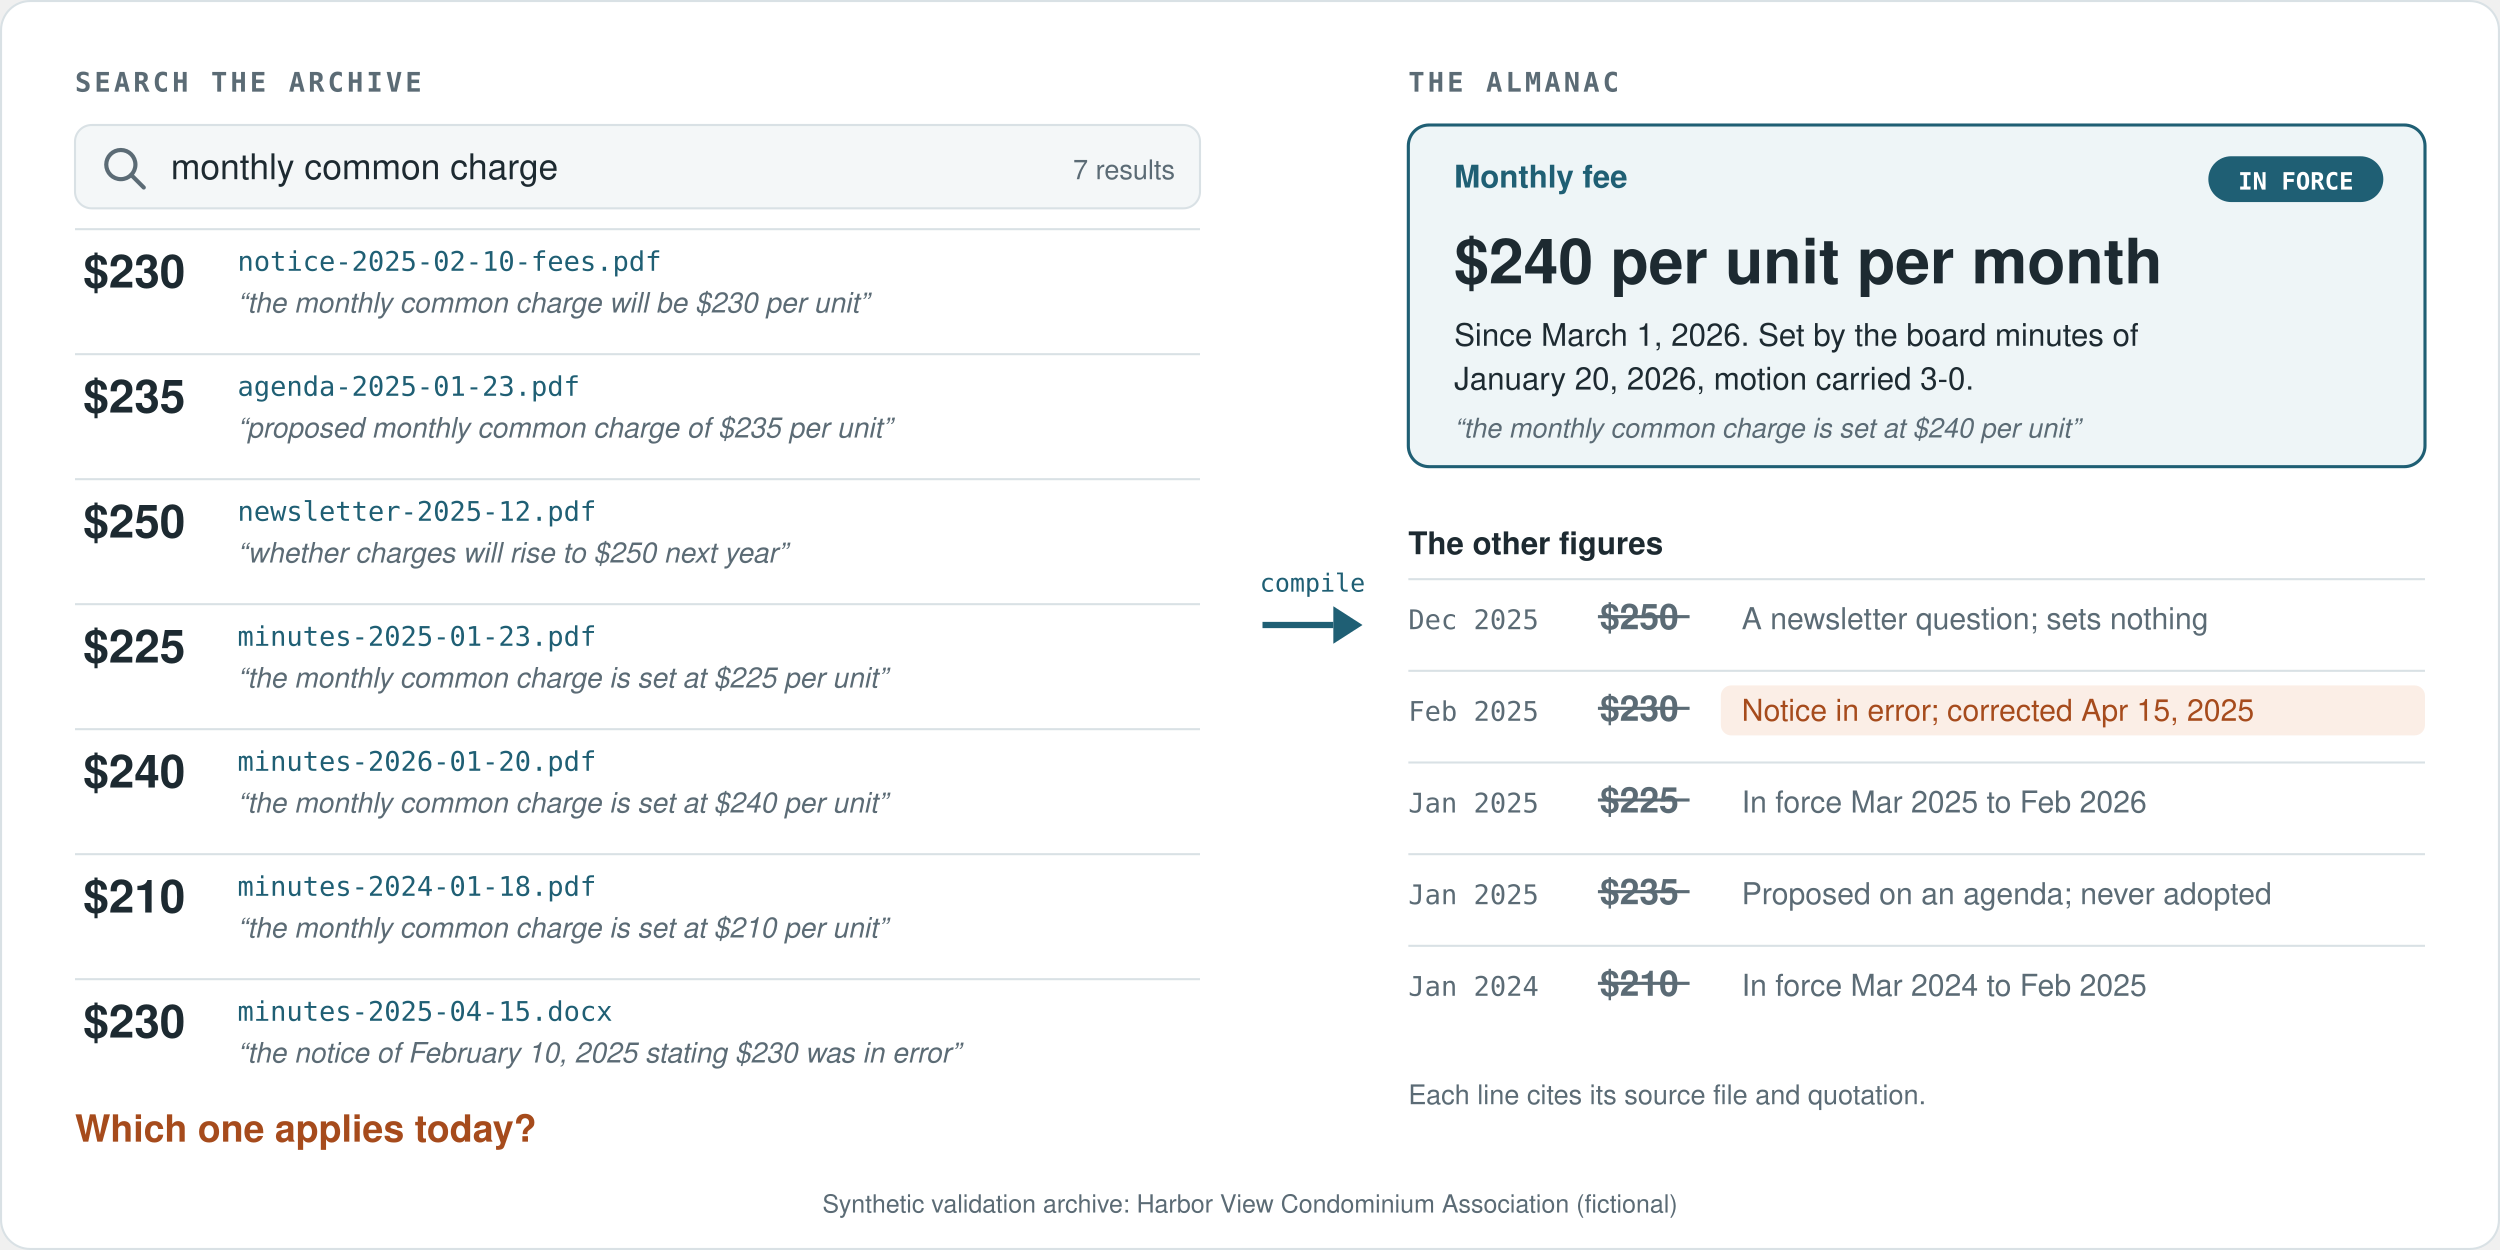
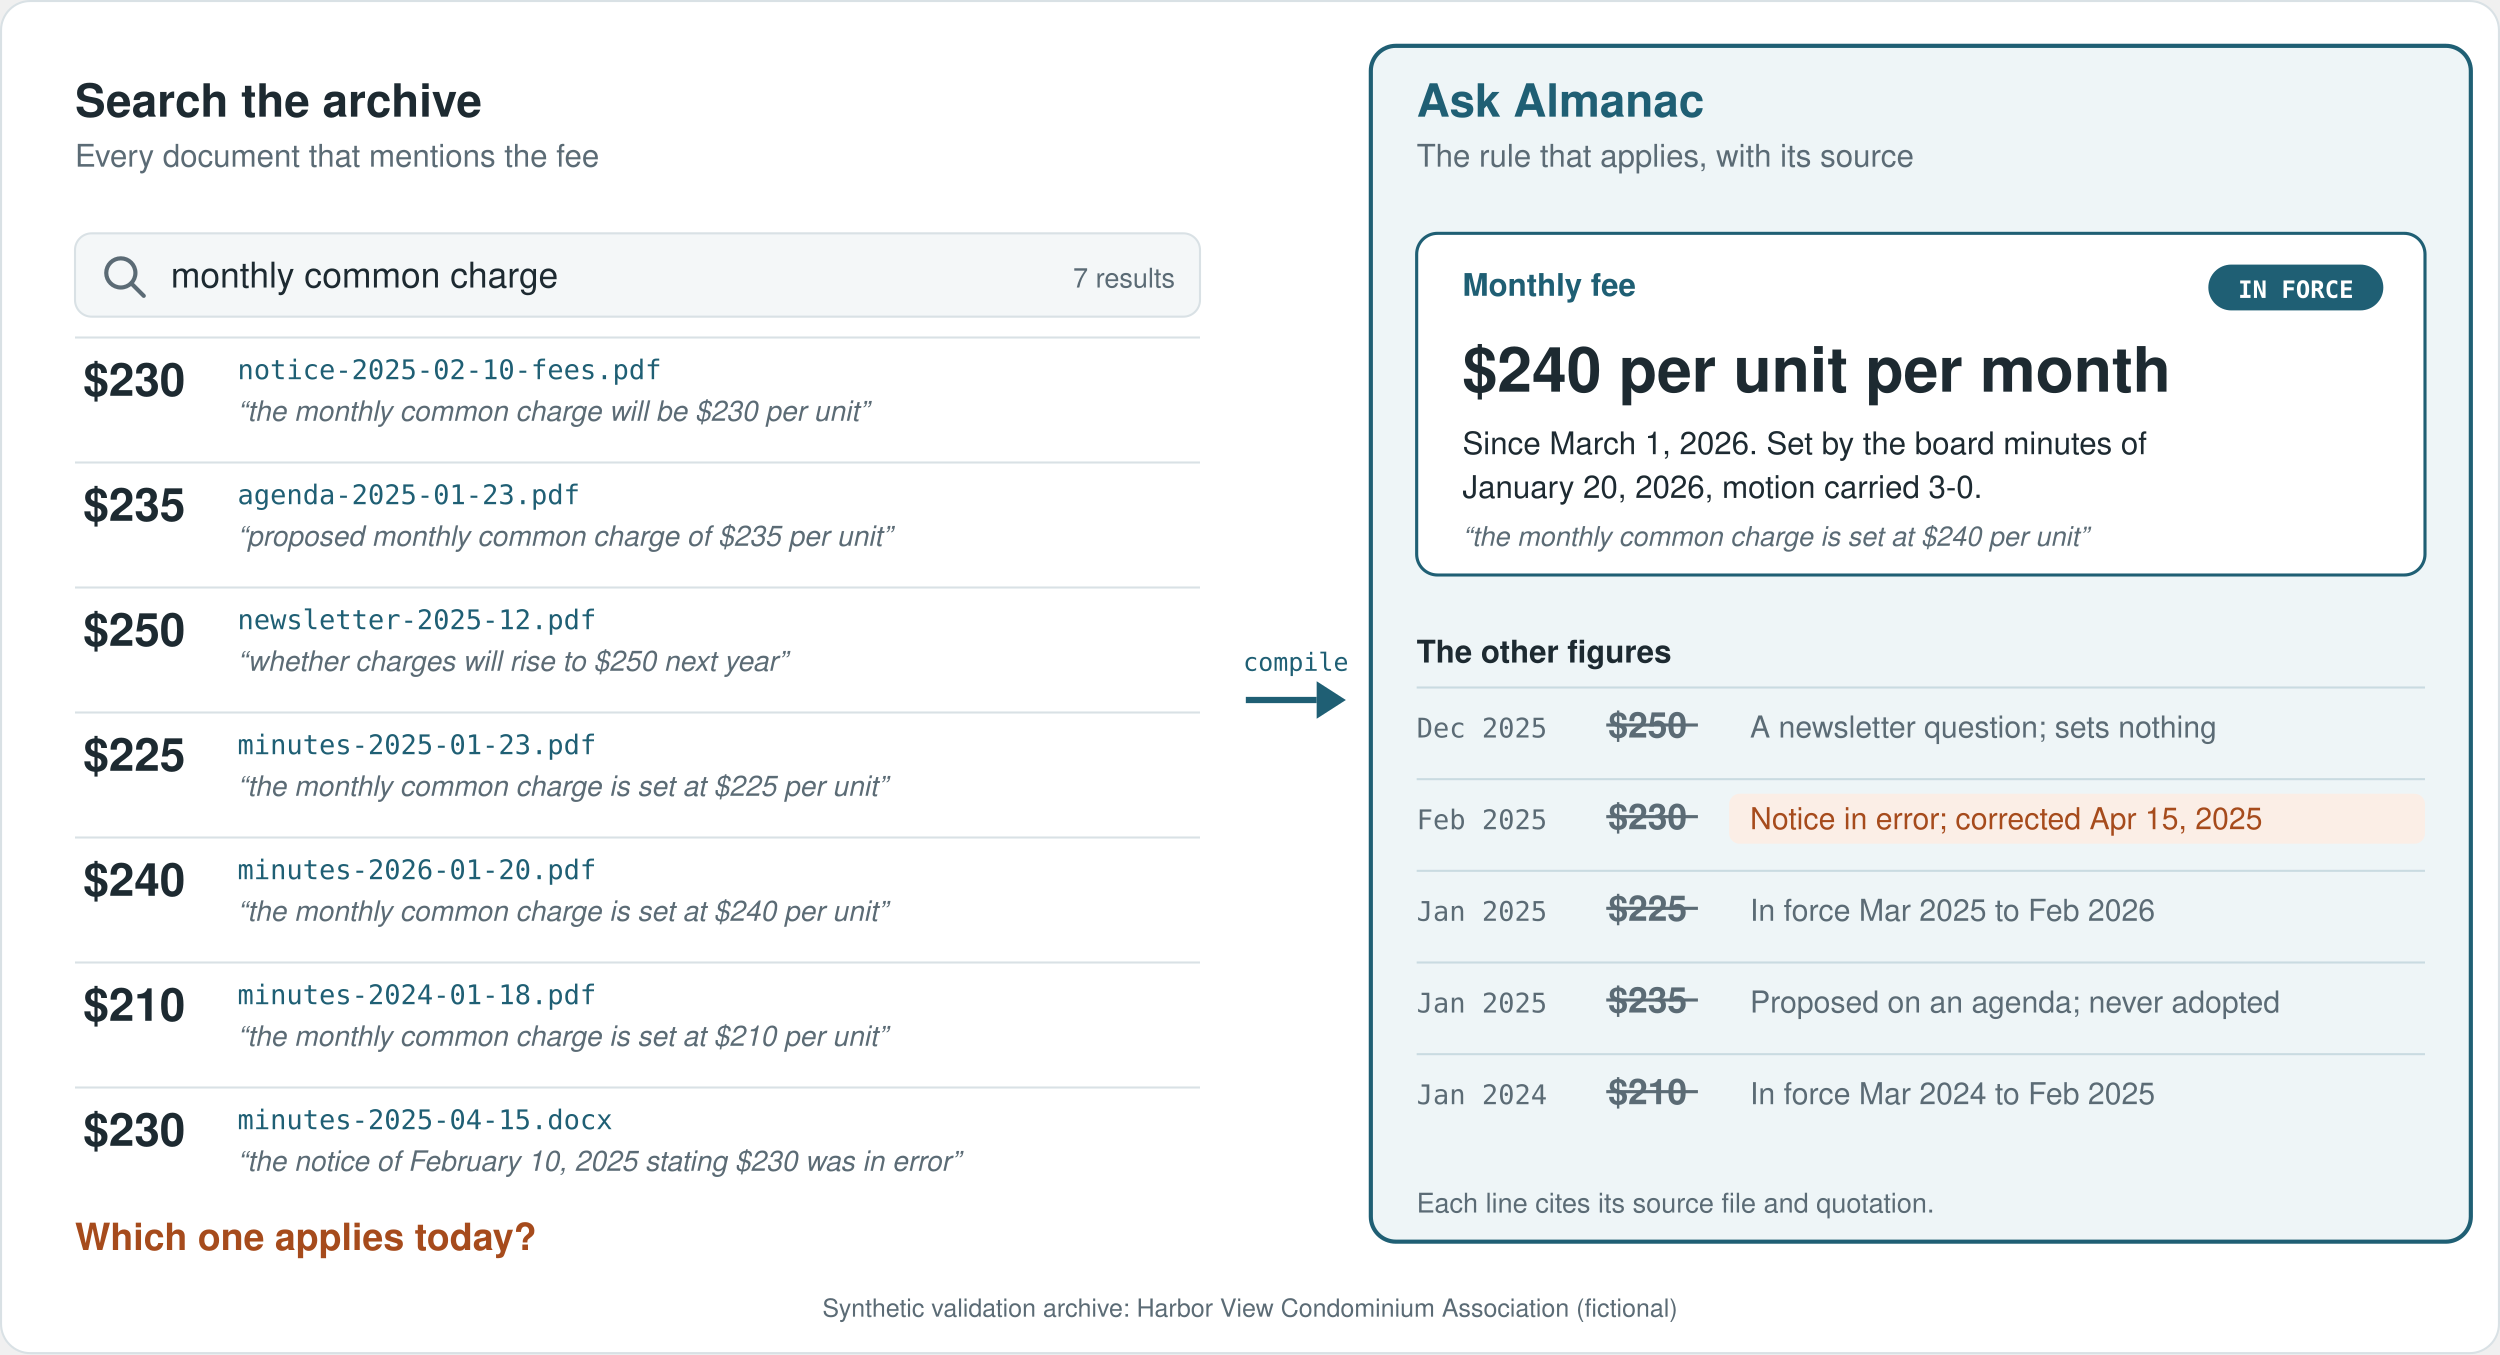
- <svg xmlns="http://www.w3.org/2000/svg" viewBox="0 0 1200 600" width="1200" height="600" role="img" aria-labelledby="title desc">
-   <rect x="0.5" y="0.5" width="1199" height="599" rx="14" fill="#ffffff" stroke="#d9e1e5" />
-   <text x="36" y="44" font-family="ui-monospace, SFMono-Regular, Menlo, Consolas, monospace" font-size="13" font-weight="600" fill="#5b6b75" text-anchor="start" letter-spacing="1.5">SEARCH THE ARCHIVE</text>
-   <rect x="36" y="60" width="540" height="40" rx="8" fill="#f4f7f8" stroke="#d9e1e5" />
-   <circle cx="58" cy="79" r="7" fill="none" stroke="#5b6b75" stroke-width="2" />
-   <line x1="63" y1="84" x2="69" y2="90" stroke="#5b6b75" stroke-width="2" stroke-linecap="round" />
-   <text x="82" y="86" font-family="-apple-system, 'Segoe UI', Helvetica, Arial, sans-serif" font-size="17" font-weight="500" fill="#1d2a31" text-anchor="start">monthly common charge</text>
-   <text x="564" y="86" font-family="-apple-system, 'Segoe UI', Helvetica, Arial, sans-serif" font-size="13" font-weight="400" fill="#5b6b75" text-anchor="end">7 results</text>
-   <line x1="36" y1="110" x2="576" y2="110" stroke="#d9e1e5" />
-   <text x="40" y="138" font-family="-apple-system, 'Segoe UI', Helvetica, Arial, sans-serif" font-size="22" font-weight="700" fill="#1d2a31" text-anchor="start">$230</text>
-   <text x="114" y="130" font-family="ui-monospace, SFMono-Regular, Menlo, Consolas, monospace" font-size="13" font-weight="500" fill="#1f5f74" text-anchor="start">notice-2025-02-10-fees.pdf</text>
-   <text x="114" y="150" font-family="-apple-system, 'Segoe UI', Helvetica, Arial, sans-serif" font-size="13.5" font-weight="400" fill="#5b6b75" text-anchor="start" font-style="italic">“the monthly common charge will be $230 per unit”</text>
-   <line x1="36" y1="170" x2="576" y2="170" stroke="#d9e1e5" />
-   <text x="40" y="198" font-family="-apple-system, 'Segoe UI', Helvetica, Arial, sans-serif" font-size="22" font-weight="700" fill="#1d2a31" text-anchor="start">$235</text>
-   <text x="114" y="190" font-family="ui-monospace, SFMono-Regular, Menlo, Consolas, monospace" font-size="13" font-weight="500" fill="#1f5f74" text-anchor="start">agenda-2025-01-23.pdf</text>
-   <text x="114" y="210" font-family="-apple-system, 'Segoe UI', Helvetica, Arial, sans-serif" font-size="13.5" font-weight="400" fill="#5b6b75" text-anchor="start" font-style="italic">“proposed monthly common charge of $235 per unit”</text>
-   <line x1="36" y1="230" x2="576" y2="230" stroke="#d9e1e5" />
-   <text x="40" y="258" font-family="-apple-system, 'Segoe UI', Helvetica, Arial, sans-serif" font-size="22" font-weight="700" fill="#1d2a31" text-anchor="start">$250</text>
-   <text x="114" y="250" font-family="ui-monospace, SFMono-Regular, Menlo, Consolas, monospace" font-size="13" font-weight="500" fill="#1f5f74" text-anchor="start">newsletter-2025-12.pdf</text>
-   <text x="114" y="270" font-family="-apple-system, 'Segoe UI', Helvetica, Arial, sans-serif" font-size="13.5" font-weight="400" fill="#5b6b75" text-anchor="start" font-style="italic">“whether charges will rise to $250 next year”</text>
-   <line x1="36" y1="290" x2="576" y2="290" stroke="#d9e1e5" />
-   <text x="40" y="318" font-family="-apple-system, 'Segoe UI', Helvetica, Arial, sans-serif" font-size="22" font-weight="700" fill="#1d2a31" text-anchor="start">$225</text>
-   <text x="114" y="310" font-family="ui-monospace, SFMono-Regular, Menlo, Consolas, monospace" font-size="13" font-weight="500" fill="#1f5f74" text-anchor="start">minutes-2025-01-23.pdf</text>
-   <text x="114" y="330" font-family="-apple-system, 'Segoe UI', Helvetica, Arial, sans-serif" font-size="13.5" font-weight="400" fill="#5b6b75" text-anchor="start" font-style="italic">“the monthly common charge is set at $225 per unit”</text>
-   <line x1="36" y1="350" x2="576" y2="350" stroke="#d9e1e5" />
-   <text x="40" y="378" font-family="-apple-system, 'Segoe UI', Helvetica, Arial, sans-serif" font-size="22" font-weight="700" fill="#1d2a31" text-anchor="start">$240</text>
-   <text x="114" y="370" font-family="ui-monospace, SFMono-Regular, Menlo, Consolas, monospace" font-size="13" font-weight="500" fill="#1f5f74" text-anchor="start">minutes-2026-01-20.pdf</text>
-   <text x="114" y="390" font-family="-apple-system, 'Segoe UI', Helvetica, Arial, sans-serif" font-size="13.5" font-weight="400" fill="#5b6b75" text-anchor="start" font-style="italic">“the monthly common charge is set at $240 per unit”</text>
-   <line x1="36" y1="410" x2="576" y2="410" stroke="#d9e1e5" />
-   <text x="40" y="438" font-family="-apple-system, 'Segoe UI', Helvetica, Arial, sans-serif" font-size="22" font-weight="700" fill="#1d2a31" text-anchor="start">$210</text>
-   <text x="114" y="430" font-family="ui-monospace, SFMono-Regular, Menlo, Consolas, monospace" font-size="13" font-weight="500" fill="#1f5f74" text-anchor="start">minutes-2024-01-18.pdf</text>
-   <text x="114" y="450" font-family="-apple-system, 'Segoe UI', Helvetica, Arial, sans-serif" font-size="13.5" font-weight="400" fill="#5b6b75" text-anchor="start" font-style="italic">“the monthly common charge is set at $210 per unit”</text>
-   <line x1="36" y1="470" x2="576" y2="470" stroke="#d9e1e5" />
-   <text x="40" y="498" font-family="-apple-system, 'Segoe UI', Helvetica, Arial, sans-serif" font-size="22" font-weight="700" fill="#1d2a31" text-anchor="start">$230</text>
-   <text x="114" y="490" font-family="ui-monospace, SFMono-Regular, Menlo, Consolas, monospace" font-size="13" font-weight="500" fill="#1f5f74" text-anchor="start">minutes-2025-04-15.docx</text>
-   <text x="114" y="510" font-family="-apple-system, 'Segoe UI', Helvetica, Arial, sans-serif" font-size="13.5" font-weight="400" fill="#5b6b75" text-anchor="start" font-style="italic">“the notice of February 10, 2025 stating $230 was in error”</text>
-   <text x="36" y="548" font-family="-apple-system, 'Segoe UI', Helvetica, Arial, sans-serif" font-size="18" font-weight="600" fill="#a64b1c" text-anchor="start">Which one applies today?</text>
-   <text x="630" y="284" font-family="ui-monospace, SFMono-Regular, Menlo, Consolas, monospace" font-size="12" font-weight="500" fill="#1f5f74" text-anchor="middle">compile</text>
-   <line x1="606" y1="300" x2="640" y2="300" stroke="#1f5f74" stroke-width="3" />
-   <path d="M640 291 L654 300 L640 309 Z" fill="#1f5f74" />
-   <text x="676" y="44" font-family="ui-monospace, SFMono-Regular, Menlo, Consolas, monospace" font-size="13" font-weight="600" fill="#5b6b75" text-anchor="start" letter-spacing="1.5">THE ALMANAC</text>
-   <rect x="676" y="60" width="488" height="164" rx="10" fill="#eef5f7" stroke="#1f5f74" stroke-width="1.5" />
-   <text x="698" y="90" font-family="-apple-system, 'Segoe UI', Helvetica, Arial, sans-serif" font-size="15" font-weight="600" fill="#1f5f74" text-anchor="start">Monthly fee</text>
-   <rect x="1060" y="75" width="84" height="22" rx="11" fill="#1f5f74" />
-   <text x="1102" y="91" font-family="ui-monospace, SFMono-Regular, Menlo, Consolas, monospace" font-size="11.5" font-weight="700" fill="#ffffff" text-anchor="middle">IN FORCE</text>
-   <text x="698" y="136" font-family="-apple-system, 'Segoe UI', Helvetica, Arial, sans-serif" font-size="30" font-weight="700" fill="#1d2a31" text-anchor="start">$240 per unit per month</text>
-   <text x="698" y="166" font-family="-apple-system, 'Segoe UI', Helvetica, Arial, sans-serif" font-size="15" font-weight="400" fill="#1d2a31" text-anchor="start">Since March 1, 2026. Set by the board minutes of</text>
-   <text x="698" y="187" font-family="-apple-system, 'Segoe UI', Helvetica, Arial, sans-serif" font-size="15" font-weight="400" fill="#1d2a31" text-anchor="start">January 20, 2026, motion carried 3-0.</text>
-   <text x="698" y="210" font-family="-apple-system, 'Segoe UI', Helvetica, Arial, sans-serif" font-size="13" font-weight="400" fill="#5b6b75" text-anchor="start" font-style="italic">“the monthly common charge is set at $240 per unit”</text>
-   <text x="676" y="266" font-family="-apple-system, 'Segoe UI', Helvetica, Arial, sans-serif" font-size="15" font-weight="600" fill="#1d2a31" text-anchor="start">The other figures</text>
-   <line x1="676" y1="278" x2="1164" y2="278" stroke="#d9e1e5" />
-   <text x="676" y="302" font-family="ui-monospace, SFMono-Regular, Menlo, Consolas, monospace" font-size="13" font-weight="500" fill="#5b6b75" text-anchor="start">Dec 2025</text>
-   <text x="768" y="302" font-family="-apple-system, 'Segoe UI', Helvetica, Arial, sans-serif" font-size="17" font-weight="700" fill="#5b6b75" text-anchor="start">$250</text>
-   <line x1="767" y1="296" x2="811" y2="296" stroke="#5b6b75" stroke-width="1.5" />
-   <text x="836" y="302" font-family="-apple-system, 'Segoe UI', Helvetica, Arial, sans-serif" font-size="14.5" font-weight="400" fill="#5b6b75" text-anchor="start">A newsletter question; sets nothing</text>
-   <line x1="676" y1="322" x2="1164" y2="322" stroke="#d9e1e5" />
-   <text x="676" y="346" font-family="ui-monospace, SFMono-Regular, Menlo, Consolas, monospace" font-size="13" font-weight="500" fill="#5b6b75" text-anchor="start">Feb 2025</text>
-   <text x="768" y="346" font-family="-apple-system, 'Segoe UI', Helvetica, Arial, sans-serif" font-size="17" font-weight="700" fill="#5b6b75" text-anchor="start">$230</text>
-   <line x1="767" y1="340" x2="811" y2="340" stroke="#5b6b75" stroke-width="1.5" />
-   <rect x="826" y="329" width="338" height="24" rx="5" fill="#fbeee6" />
-   <text x="836" y="346" font-family="-apple-system, 'Segoe UI', Helvetica, Arial, sans-serif" font-size="14.5" font-weight="500" fill="#a64b1c" text-anchor="start">Notice in error; corrected Apr 15, 2025</text>
-   <line x1="676" y1="366" x2="1164" y2="366" stroke="#d9e1e5" />
-   <text x="676" y="390" font-family="ui-monospace, SFMono-Regular, Menlo, Consolas, monospace" font-size="13" font-weight="500" fill="#5b6b75" text-anchor="start">Jan 2025</text>
-   <text x="768" y="390" font-family="-apple-system, 'Segoe UI', Helvetica, Arial, sans-serif" font-size="17" font-weight="700" fill="#5b6b75" text-anchor="start">$225</text>
-   <line x1="767" y1="384" x2="811" y2="384" stroke="#5b6b75" stroke-width="1.5" />
-   <text x="836" y="390" font-family="-apple-system, 'Segoe UI', Helvetica, Arial, sans-serif" font-size="14.5" font-weight="400" fill="#5b6b75" text-anchor="start">In force Mar 2025 to Feb 2026</text>
-   <line x1="676" y1="410" x2="1164" y2="410" stroke="#d9e1e5" />
-   <text x="676" y="434" font-family="ui-monospace, SFMono-Regular, Menlo, Consolas, monospace" font-size="13" font-weight="500" fill="#5b6b75" text-anchor="start">Jan 2025</text>
-   <text x="768" y="434" font-family="-apple-system, 'Segoe UI', Helvetica, Arial, sans-serif" font-size="17" font-weight="700" fill="#5b6b75" text-anchor="start">$235</text>
-   <line x1="767" y1="428" x2="811" y2="428" stroke="#5b6b75" stroke-width="1.5" />
-   <text x="836" y="434" font-family="-apple-system, 'Segoe UI', Helvetica, Arial, sans-serif" font-size="14.5" font-weight="400" fill="#5b6b75" text-anchor="start">Proposed on an agenda; never adopted</text>
-   <line x1="676" y1="454" x2="1164" y2="454" stroke="#d9e1e5" />
-   <text x="676" y="478" font-family="ui-monospace, SFMono-Regular, Menlo, Consolas, monospace" font-size="13" font-weight="500" fill="#5b6b75" text-anchor="start">Jan 2024</text>
-   <text x="768" y="478" font-family="-apple-system, 'Segoe UI', Helvetica, Arial, sans-serif" font-size="17" font-weight="700" fill="#5b6b75" text-anchor="start">$210</text>
-   <line x1="767" y1="472" x2="811" y2="472" stroke="#5b6b75" stroke-width="1.5" />
-   <text x="836" y="478" font-family="-apple-system, 'Segoe UI', Helvetica, Arial, sans-serif" font-size="14.5" font-weight="400" fill="#5b6b75" text-anchor="start">In force Mar 2024 to Feb 2025</text>
-   <text x="676" y="530" font-family="-apple-system, 'Segoe UI', Helvetica, Arial, sans-serif" font-size="13" font-weight="400" fill="#5b6b75" text-anchor="start">Each line cites its source file and quotation.</text>
-   <text x="600.0" y="582" font-family="-apple-system, 'Segoe UI', Helvetica, Arial, sans-serif" font-size="12" font-weight="400" fill="#5b6b75" text-anchor="middle">Synthetic validation archive: Harbor View Condominium Association (fictional)</text>
+ <svg xmlns="http://www.w3.org/2000/svg" viewBox="0 0 1200 650" width="1200" height="650" role="img" aria-labelledby="title desc">
+   <rect x="0.5" y="0.5" width="1199" height="649" rx="14" fill="#ffffff" stroke="#d9e1e5" />
+   <rect x="658" y="22" width="528" height="574" rx="12" fill="#eef5f7" stroke="#1f5f74" stroke-width="2" />
+   <text x="36" y="56" font-family="-apple-system, 'Segoe UI', Helvetica, Arial, sans-serif" font-size="22" font-weight="700" fill="#1d2a31" text-anchor="start">Search the archive</text>
+   <text x="36" y="80" font-family="-apple-system, 'Segoe UI', Helvetica, Arial, sans-serif" font-size="15" font-weight="400" fill="#5b6b75" text-anchor="start">Every document that mentions the fee</text>
+   <text x="680" y="56" font-family="-apple-system, 'Segoe UI', Helvetica, Arial, sans-serif" font-size="22" font-weight="700" fill="#1f5f74" text-anchor="start">Ask Almanac</text>
+   <text x="680" y="80" font-family="-apple-system, 'Segoe UI', Helvetica, Arial, sans-serif" font-size="15" font-weight="400" fill="#5b6b75" text-anchor="start">The rule that applies, with its source</text>
+   <rect x="36" y="112" width="540" height="40" rx="8" fill="#f4f7f8" stroke="#d9e1e5" />
+   <circle cx="58" cy="131" r="7" fill="none" stroke="#5b6b75" stroke-width="2" />
+   <line x1="63" y1="136" x2="69" y2="142" stroke="#5b6b75" stroke-width="2" stroke-linecap="round" />
+   <text x="82" y="138" font-family="-apple-system, 'Segoe UI', Helvetica, Arial, sans-serif" font-size="17" font-weight="500" fill="#1d2a31" text-anchor="start">monthly common charge</text>
+   <text x="564" y="138" font-family="-apple-system, 'Segoe UI', Helvetica, Arial, sans-serif" font-size="13" font-weight="400" fill="#5b6b75" text-anchor="end">7 results</text>
+   <line x1="36" y1="162" x2="576" y2="162" stroke="#d9e1e5" />
+   <text x="40" y="190" font-family="-apple-system, 'Segoe UI', Helvetica, Arial, sans-serif" font-size="22" font-weight="700" fill="#1d2a31" text-anchor="start">$230</text>
+   <text x="114" y="182" font-family="ui-monospace, SFMono-Regular, Menlo, Consolas, monospace" font-size="13" font-weight="500" fill="#1f5f74" text-anchor="start">notice-2025-02-10-fees.pdf</text>
+   <text x="114" y="202" font-family="-apple-system, 'Segoe UI', Helvetica, Arial, sans-serif" font-size="13.5" font-weight="400" fill="#5b6b75" text-anchor="start" font-style="italic">“the monthly common charge will be $230 per unit”</text>
+   <line x1="36" y1="222" x2="576" y2="222" stroke="#d9e1e5" />
+   <text x="40" y="250" font-family="-apple-system, 'Segoe UI', Helvetica, Arial, sans-serif" font-size="22" font-weight="700" fill="#1d2a31" text-anchor="start">$235</text>
+   <text x="114" y="242" font-family="ui-monospace, SFMono-Regular, Menlo, Consolas, monospace" font-size="13" font-weight="500" fill="#1f5f74" text-anchor="start">agenda-2025-01-23.pdf</text>
+   <text x="114" y="262" font-family="-apple-system, 'Segoe UI', Helvetica, Arial, sans-serif" font-size="13.5" font-weight="400" fill="#5b6b75" text-anchor="start" font-style="italic">“proposed monthly common charge of $235 per unit”</text>
+   <line x1="36" y1="282" x2="576" y2="282" stroke="#d9e1e5" />
+   <text x="40" y="310" font-family="-apple-system, 'Segoe UI', Helvetica, Arial, sans-serif" font-size="22" font-weight="700" fill="#1d2a31" text-anchor="start">$250</text>
+   <text x="114" y="302" font-family="ui-monospace, SFMono-Regular, Menlo, Consolas, monospace" font-size="13" font-weight="500" fill="#1f5f74" text-anchor="start">newsletter-2025-12.pdf</text>
+   <text x="114" y="322" font-family="-apple-system, 'Segoe UI', Helvetica, Arial, sans-serif" font-size="13.5" font-weight="400" fill="#5b6b75" text-anchor="start" font-style="italic">“whether charges will rise to $250 next year”</text>
+   <line x1="36" y1="342" x2="576" y2="342" stroke="#d9e1e5" />
+   <text x="40" y="370" font-family="-apple-system, 'Segoe UI', Helvetica, Arial, sans-serif" font-size="22" font-weight="700" fill="#1d2a31" text-anchor="start">$225</text>
+   <text x="114" y="362" font-family="ui-monospace, SFMono-Regular, Menlo, Consolas, monospace" font-size="13" font-weight="500" fill="#1f5f74" text-anchor="start">minutes-2025-01-23.pdf</text>
+   <text x="114" y="382" font-family="-apple-system, 'Segoe UI', Helvetica, Arial, sans-serif" font-size="13.5" font-weight="400" fill="#5b6b75" text-anchor="start" font-style="italic">“the monthly common charge is set at $225 per unit”</text>
+   <line x1="36" y1="402" x2="576" y2="402" stroke="#d9e1e5" />
+   <text x="40" y="430" font-family="-apple-system, 'Segoe UI', Helvetica, Arial, sans-serif" font-size="22" font-weight="700" fill="#1d2a31" text-anchor="start">$240</text>
+   <text x="114" y="422" font-family="ui-monospace, SFMono-Regular, Menlo, Consolas, monospace" font-size="13" font-weight="500" fill="#1f5f74" text-anchor="start">minutes-2026-01-20.pdf</text>
+   <text x="114" y="442" font-family="-apple-system, 'Segoe UI', Helvetica, Arial, sans-serif" font-size="13.5" font-weight="400" fill="#5b6b75" text-anchor="start" font-style="italic">“the monthly common charge is set at $240 per unit”</text>
+   <line x1="36" y1="462" x2="576" y2="462" stroke="#d9e1e5" />
+   <text x="40" y="490" font-family="-apple-system, 'Segoe UI', Helvetica, Arial, sans-serif" font-size="22" font-weight="700" fill="#1d2a31" text-anchor="start">$210</text>
+   <text x="114" y="482" font-family="ui-monospace, SFMono-Regular, Menlo, Consolas, monospace" font-size="13" font-weight="500" fill="#1f5f74" text-anchor="start">minutes-2024-01-18.pdf</text>
+   <text x="114" y="502" font-family="-apple-system, 'Segoe UI', Helvetica, Arial, sans-serif" font-size="13.5" font-weight="400" fill="#5b6b75" text-anchor="start" font-style="italic">“the monthly common charge is set at $210 per unit”</text>
+   <line x1="36" y1="522" x2="576" y2="522" stroke="#d9e1e5" />
+   <text x="40" y="550" font-family="-apple-system, 'Segoe UI', Helvetica, Arial, sans-serif" font-size="22" font-weight="700" fill="#1d2a31" text-anchor="start">$230</text>
+   <text x="114" y="542" font-family="ui-monospace, SFMono-Regular, Menlo, Consolas, monospace" font-size="13" font-weight="500" fill="#1f5f74" text-anchor="start">minutes-2025-04-15.docx</text>
+   <text x="114" y="562" font-family="-apple-system, 'Segoe UI', Helvetica, Arial, sans-serif" font-size="13.5" font-weight="400" fill="#5b6b75" text-anchor="start" font-style="italic">“the notice of February 10, 2025 stating $230 was in error”</text>
+   <text x="36" y="600" font-family="-apple-system, 'Segoe UI', Helvetica, Arial, sans-serif" font-size="18" font-weight="600" fill="#a64b1c" text-anchor="start">Which one applies today?</text>
+   <text x="622" y="322" font-family="ui-monospace, SFMono-Regular, Menlo, Consolas, monospace" font-size="12" font-weight="500" fill="#1f5f74" text-anchor="middle">compile</text>
+   <line x1="598" y1="336" x2="632" y2="336" stroke="#1f5f74" stroke-width="3" />
+   <path d="M632 327 L646 336 L632 345 Z" fill="#1f5f74" />
+   <rect x="680" y="112" width="484" height="164" rx="10" fill="#ffffff" stroke="#1f5f74" stroke-width="1.5" />
+   <text x="702" y="142" font-family="-apple-system, 'Segoe UI', Helvetica, Arial, sans-serif" font-size="15" font-weight="600" fill="#1f5f74" text-anchor="start">Monthly fee</text>
+   <rect x="1060" y="127" width="84" height="22" rx="11" fill="#1f5f74" />
+   <text x="1102" y="143" font-family="ui-monospace, SFMono-Regular, Menlo, Consolas, monospace" font-size="11.5" font-weight="700" fill="#ffffff" text-anchor="middle">IN FORCE</text>
+   <text x="702" y="188" font-family="-apple-system, 'Segoe UI', Helvetica, Arial, sans-serif" font-size="30" font-weight="700" fill="#1d2a31" text-anchor="start">$240 per unit per month</text>
+   <text x="702" y="218" font-family="-apple-system, 'Segoe UI', Helvetica, Arial, sans-serif" font-size="15" font-weight="400" fill="#1d2a31" text-anchor="start">Since March 1, 2026. Set by the board minutes of</text>
+   <text x="702" y="239" font-family="-apple-system, 'Segoe UI', Helvetica, Arial, sans-serif" font-size="15" font-weight="400" fill="#1d2a31" text-anchor="start">January 20, 2026, motion carried 3-0.</text>
+   <text x="702" y="262" font-family="-apple-system, 'Segoe UI', Helvetica, Arial, sans-serif" font-size="13" font-weight="400" fill="#5b6b75" text-anchor="start" font-style="italic">“the monthly common charge is set at $240 per unit”</text>
+   <text x="680" y="318" font-family="-apple-system, 'Segoe UI', Helvetica, Arial, sans-serif" font-size="15" font-weight="600" fill="#1d2a31" text-anchor="start">The other figures</text>
+   <line x1="680" y1="330" x2="1164" y2="330" stroke="#c9dbe1" />
+   <text x="680" y="354" font-family="ui-monospace, SFMono-Regular, Menlo, Consolas, monospace" font-size="13" font-weight="500" fill="#5b6b75" text-anchor="start">Dec 2025</text>
+   <text x="772" y="354" font-family="-apple-system, 'Segoe UI', Helvetica, Arial, sans-serif" font-size="17" font-weight="700" fill="#5b6b75" text-anchor="start">$250</text>
+   <line x1="771" y1="348" x2="815" y2="348" stroke="#5b6b75" stroke-width="1.5" />
+   <text x="840" y="354" font-family="-apple-system, 'Segoe UI', Helvetica, Arial, sans-serif" font-size="14.5" font-weight="400" fill="#5b6b75" text-anchor="start">A newsletter question; sets nothing</text>
+   <line x1="680" y1="374" x2="1164" y2="374" stroke="#c9dbe1" />
+   <text x="680" y="398" font-family="ui-monospace, SFMono-Regular, Menlo, Consolas, monospace" font-size="13" font-weight="500" fill="#5b6b75" text-anchor="start">Feb 2025</text>
+   <text x="772" y="398" font-family="-apple-system, 'Segoe UI', Helvetica, Arial, sans-serif" font-size="17" font-weight="700" fill="#5b6b75" text-anchor="start">$230</text>
+   <line x1="771" y1="392" x2="815" y2="392" stroke="#5b6b75" stroke-width="1.5" />
+   <rect x="830" y="381" width="334" height="24" rx="5" fill="#fbeee6" />
+   <text x="840" y="398" font-family="-apple-system, 'Segoe UI', Helvetica, Arial, sans-serif" font-size="14.5" font-weight="500" fill="#a64b1c" text-anchor="start">Notice in error; corrected Apr 15, 2025</text>
+   <line x1="680" y1="418" x2="1164" y2="418" stroke="#c9dbe1" />
+   <text x="680" y="442" font-family="ui-monospace, SFMono-Regular, Menlo, Consolas, monospace" font-size="13" font-weight="500" fill="#5b6b75" text-anchor="start">Jan 2025</text>
+   <text x="772" y="442" font-family="-apple-system, 'Segoe UI', Helvetica, Arial, sans-serif" font-size="17" font-weight="700" fill="#5b6b75" text-anchor="start">$225</text>
+   <line x1="771" y1="436" x2="815" y2="436" stroke="#5b6b75" stroke-width="1.5" />
+   <text x="840" y="442" font-family="-apple-system, 'Segoe UI', Helvetica, Arial, sans-serif" font-size="14.5" font-weight="400" fill="#5b6b75" text-anchor="start">In force Mar 2025 to Feb 2026</text>
+   <line x1="680" y1="462" x2="1164" y2="462" stroke="#c9dbe1" />
+   <text x="680" y="486" font-family="ui-monospace, SFMono-Regular, Menlo, Consolas, monospace" font-size="13" font-weight="500" fill="#5b6b75" text-anchor="start">Jan 2025</text>
+   <text x="772" y="486" font-family="-apple-system, 'Segoe UI', Helvetica, Arial, sans-serif" font-size="17" font-weight="700" fill="#5b6b75" text-anchor="start">$235</text>
+   <line x1="771" y1="480" x2="815" y2="480" stroke="#5b6b75" stroke-width="1.5" />
+   <text x="840" y="486" font-family="-apple-system, 'Segoe UI', Helvetica, Arial, sans-serif" font-size="14.5" font-weight="400" fill="#5b6b75" text-anchor="start">Proposed on an agenda; never adopted</text>
+   <line x1="680" y1="506" x2="1164" y2="506" stroke="#c9dbe1" />
+   <text x="680" y="530" font-family="ui-monospace, SFMono-Regular, Menlo, Consolas, monospace" font-size="13" font-weight="500" fill="#5b6b75" text-anchor="start">Jan 2024</text>
+   <text x="772" y="530" font-family="-apple-system, 'Segoe UI', Helvetica, Arial, sans-serif" font-size="17" font-weight="700" fill="#5b6b75" text-anchor="start">$210</text>
+   <line x1="771" y1="524" x2="815" y2="524" stroke="#5b6b75" stroke-width="1.5" />
+   <text x="840" y="530" font-family="-apple-system, 'Segoe UI', Helvetica, Arial, sans-serif" font-size="14.5" font-weight="400" fill="#5b6b75" text-anchor="start">In force Mar 2024 to Feb 2025</text>
+   <text x="680" y="582" font-family="-apple-system, 'Segoe UI', Helvetica, Arial, sans-serif" font-size="13" font-weight="400" fill="#5b6b75" text-anchor="start">Each line cites its source file and quotation.</text>
+   <text x="600.0" y="632" font-family="-apple-system, 'Segoe UI', Helvetica, Arial, sans-serif" font-size="12" font-weight="400" fill="#5b6b75" text-anchor="middle">Synthetic validation archive: Harbor View Condominium Association (fictional)</text>
</svg>
